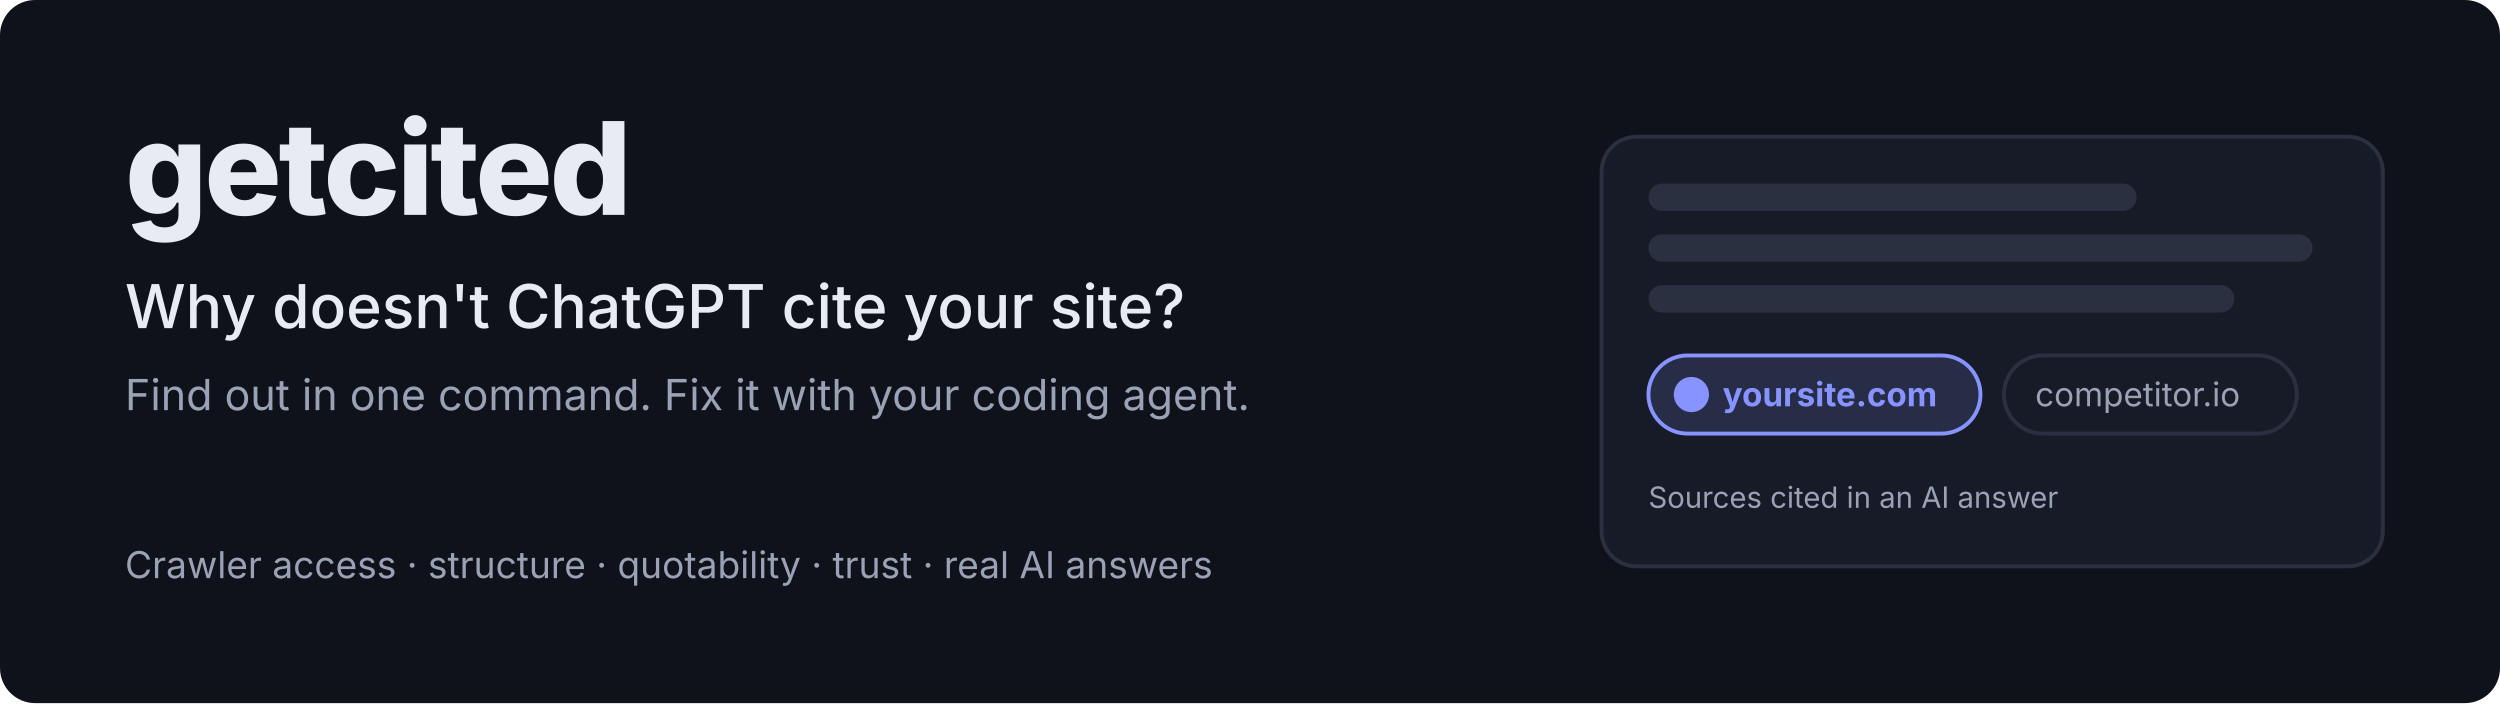
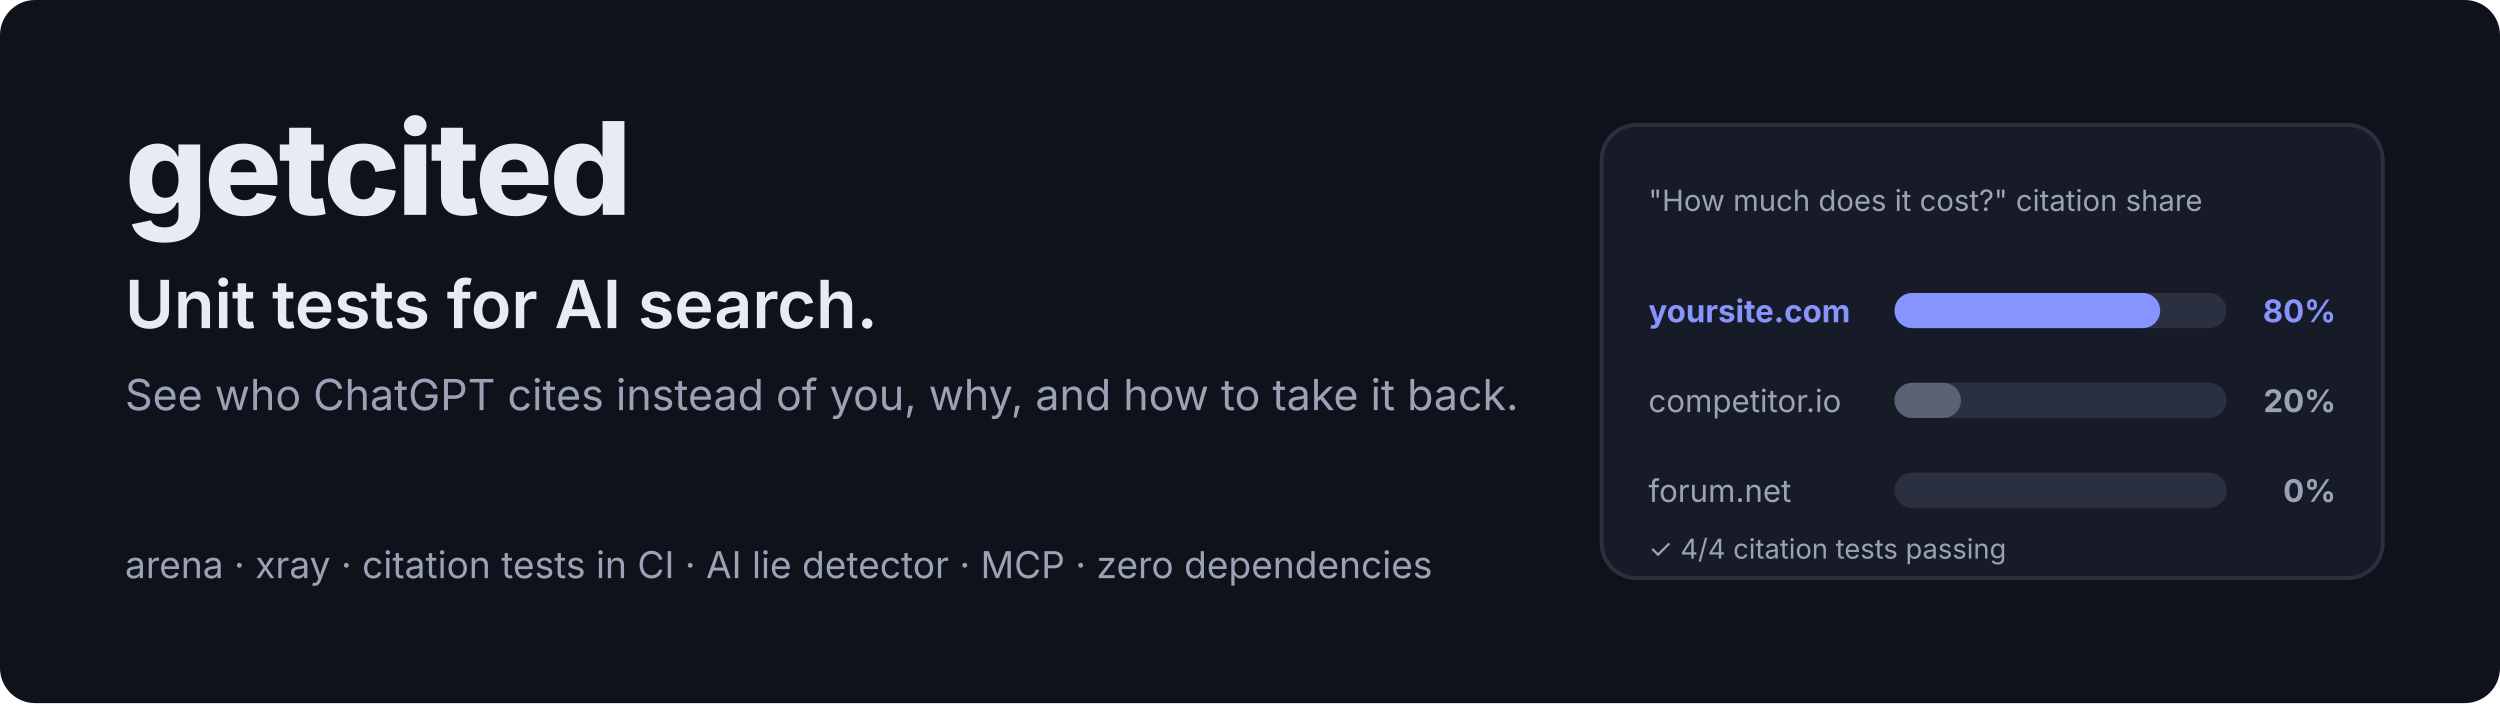
- <svg xmlns="http://www.w3.org/2000/svg" width="1280" height="360" viewBox="0 0 1280 360" role="img" aria-label="getcited: why doesn't ChatGPT cite your site? Find out and fix it.">
+ <svg xmlns="http://www.w3.org/2000/svg" width="1280" height="360" viewBox="0 0 1280 360" role="img" aria-label="getcited: unit tests for AI search. See who ChatGPT cites instead of you, why, and how to take the citation.">
  <rect width="1280" height="360" rx="18" fill="#0F121B" />
-   <g transform="translate(820 70)" font-family="Schibsted Grotesk, Inter, -apple-system, Segoe UI, Helvetica, Arial, sans-serif">
-     <rect width="400" height="220" rx="18" fill="#171B27" stroke="#2A3040" stroke-width="2" />
-     <rect x="24" y="24" width="250" height="14" rx="7" fill="#2A3040" />
-     <rect x="24" y="50" width="340" height="14" rx="7" fill="#2A3040" />
-     <rect x="24" y="76" width="300" height="14" rx="7" fill="#2A3040" />
-     <rect x="24" y="112" width="170" height="40" rx="20" fill="#8794FF" fill-opacity=".15" stroke="#8794FF" stroke-width="2" />
-     <circle cx="46" cy="132" r="9" fill="#8794FF" />
-     <text x="62" y="138" font-size="17" font-weight="700" fill="#8794FF">yoursite.com</text>
-     <rect x="206" y="112" width="150" height="40" rx="20" fill="none" stroke="#2A3040" stroke-width="2" />
-     <text x="222" y="138" font-size="17" fill="#9AA2B5">competitor.io</text>
-     <text x="24" y="190" font-size="15" fill="#9AA2B5">Sources cited in an AI answer</text>
+   <g transform="translate(820 64)" font-family="Schibsted Grotesk, Inter, -apple-system, Segoe UI, Helvetica, Arial, sans-serif">
+     <rect width="400" height="232" rx="18" fill="#171B27" stroke="#2A3040" stroke-width="2" />
+     <text x="24" y="44" font-size="15" fill="#9AA2B5">"How much does it cost?"  citation share</text>
+     <text x="24" y="101" font-size="16" font-weight="700" fill="#8794FF">yoursite.com</text>
+     <rect x="150" y="86" width="170" height="18" rx="9" fill="#2A3040" />
+     <rect x="150" y="86" width="136" height="18" rx="9" fill="#8794FF" />
+     <text x="376" y="101" font-size="16" font-weight="700" text-anchor="end" fill="#8794FF">80%</text>
+     <text x="24" y="147" font-size="16" font-weight="400" fill="#9AA2B5">competitor.io</text>
+     <rect x="150" y="132" width="170" height="18" rx="9" fill="#2A3040" />
+     <rect x="150" y="132" width="34" height="18" rx="9" fill="#5B6275" />
+     <text x="376" y="147" font-size="16" font-weight="700" text-anchor="end" fill="#9AA2B5">20%</text>
+     <text x="24" y="193" font-size="16" font-weight="400" fill="#9AA2B5">forum.net</text>
+     <rect x="150" y="178" width="170" height="18" rx="9" fill="#2A3040" />
+     <text x="376" y="193" font-size="16" font-weight="700" text-anchor="end" fill="#9AA2B5">0%</text>
+     <text x="24" y="222" font-size="14" fill="#9AA2B5">✓ 4/4 citation tests passing</text>
  </g>
  <g font-family="Schibsted Grotesk, Inter, -apple-system, Segoe UI, Helvetica, Arial, sans-serif">
    <text x="64" y="110" font-size="66" font-weight="800" letter-spacing="-1.6" fill="#E8EBF2">getcited</text>
-     <text x="64" y="168" font-size="31" font-weight="500" fill="#E8EBF2">Why doesn't ChatGPT cite your site?</text>
-     <text x="64" y="210" font-size="22" fill="#9AA2B5">Find out in one command. Fix it with your coding agent.</text>
-     <text x="64" y="296" font-size="19" fill="#9AA2B5">Crawler access · structure · quotability · trust · real AI answers</text>
+     <text x="64" y="168" font-size="34" font-weight="600" fill="#E8EBF2">Unit tests for AI search.</text>
+     <text x="64" y="210" font-size="22" fill="#9AA2B5">See who ChatGPT cites instead of you, why, and how to take it back.</text>
+     <text x="64" y="296" font-size="19" fill="#9AA2B5">arena · xray · citation tests in CI · AI lie detector · MCP · zero dependencies</text>
  </g>
</svg>
